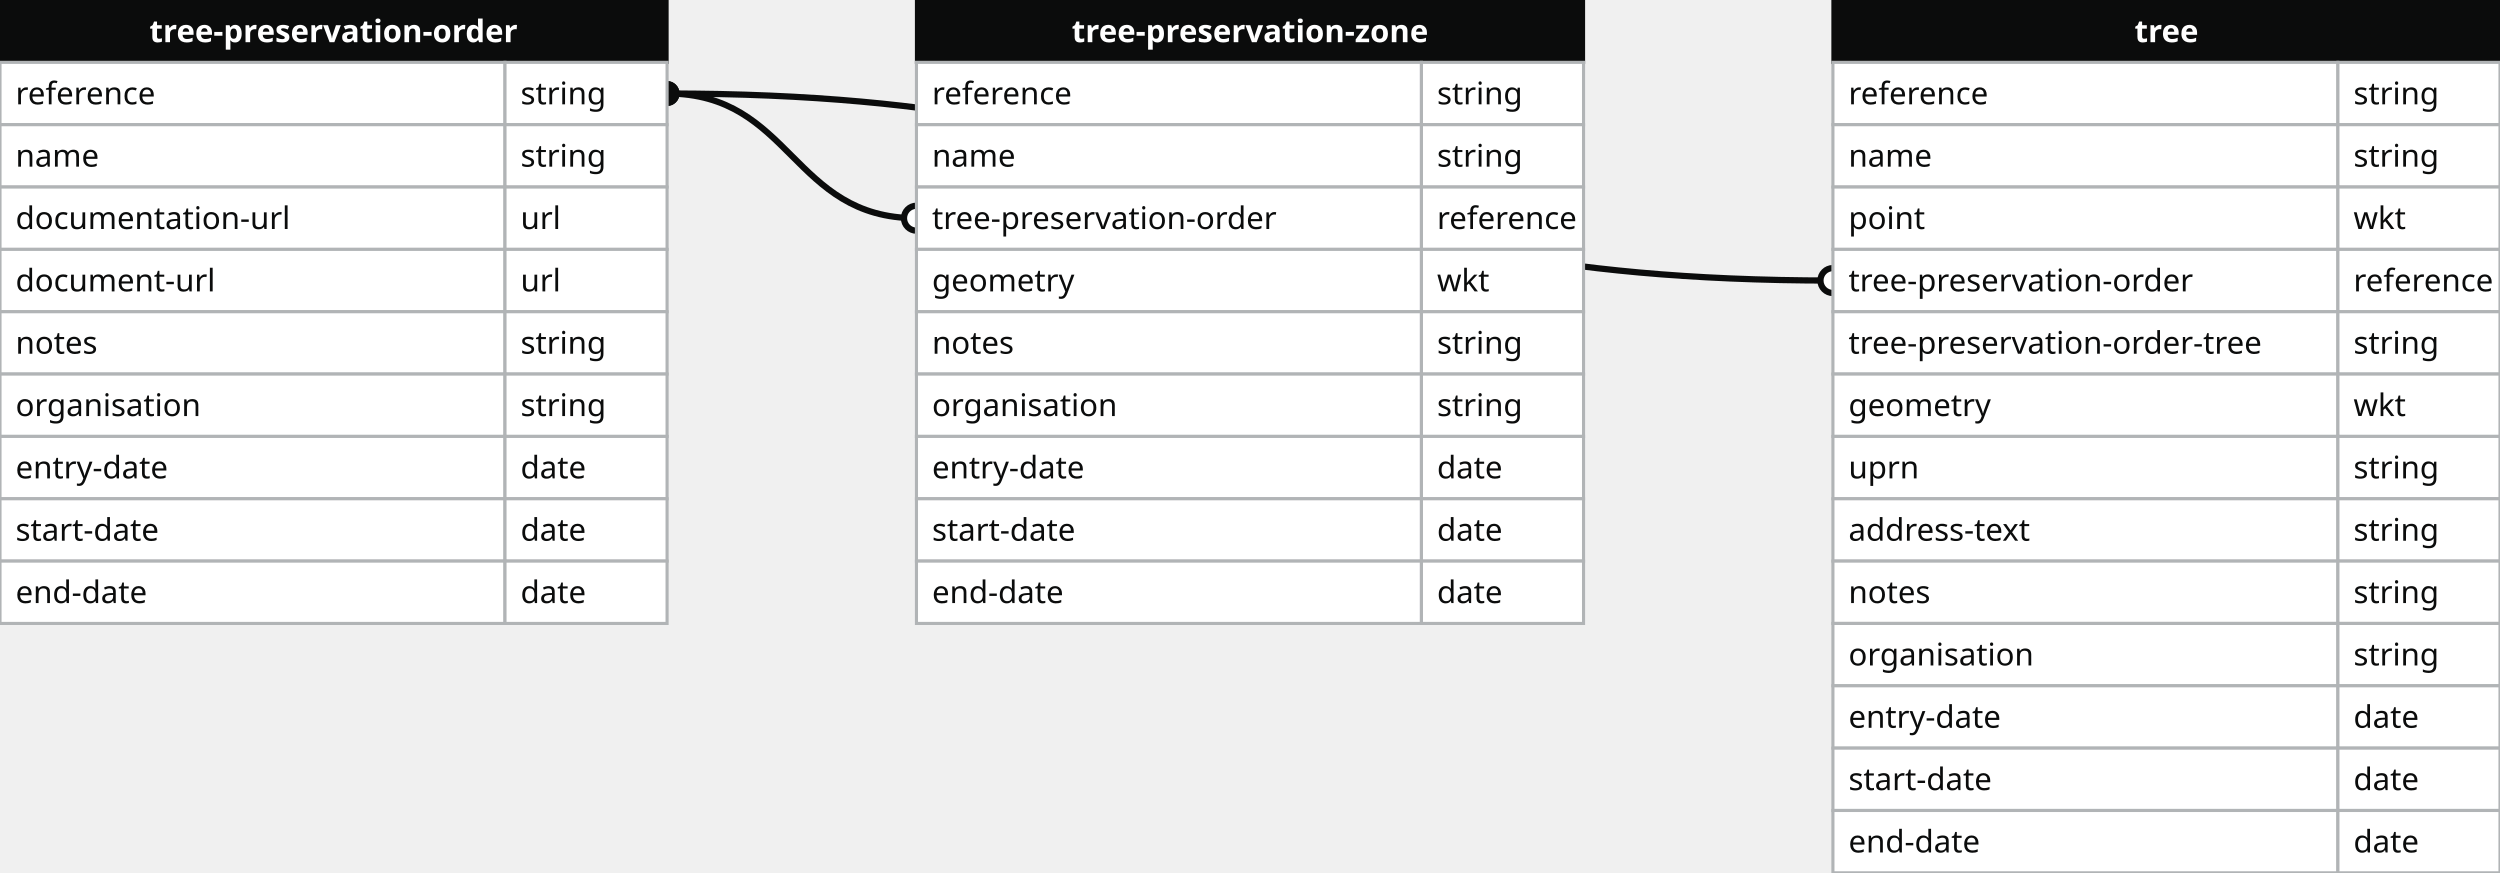
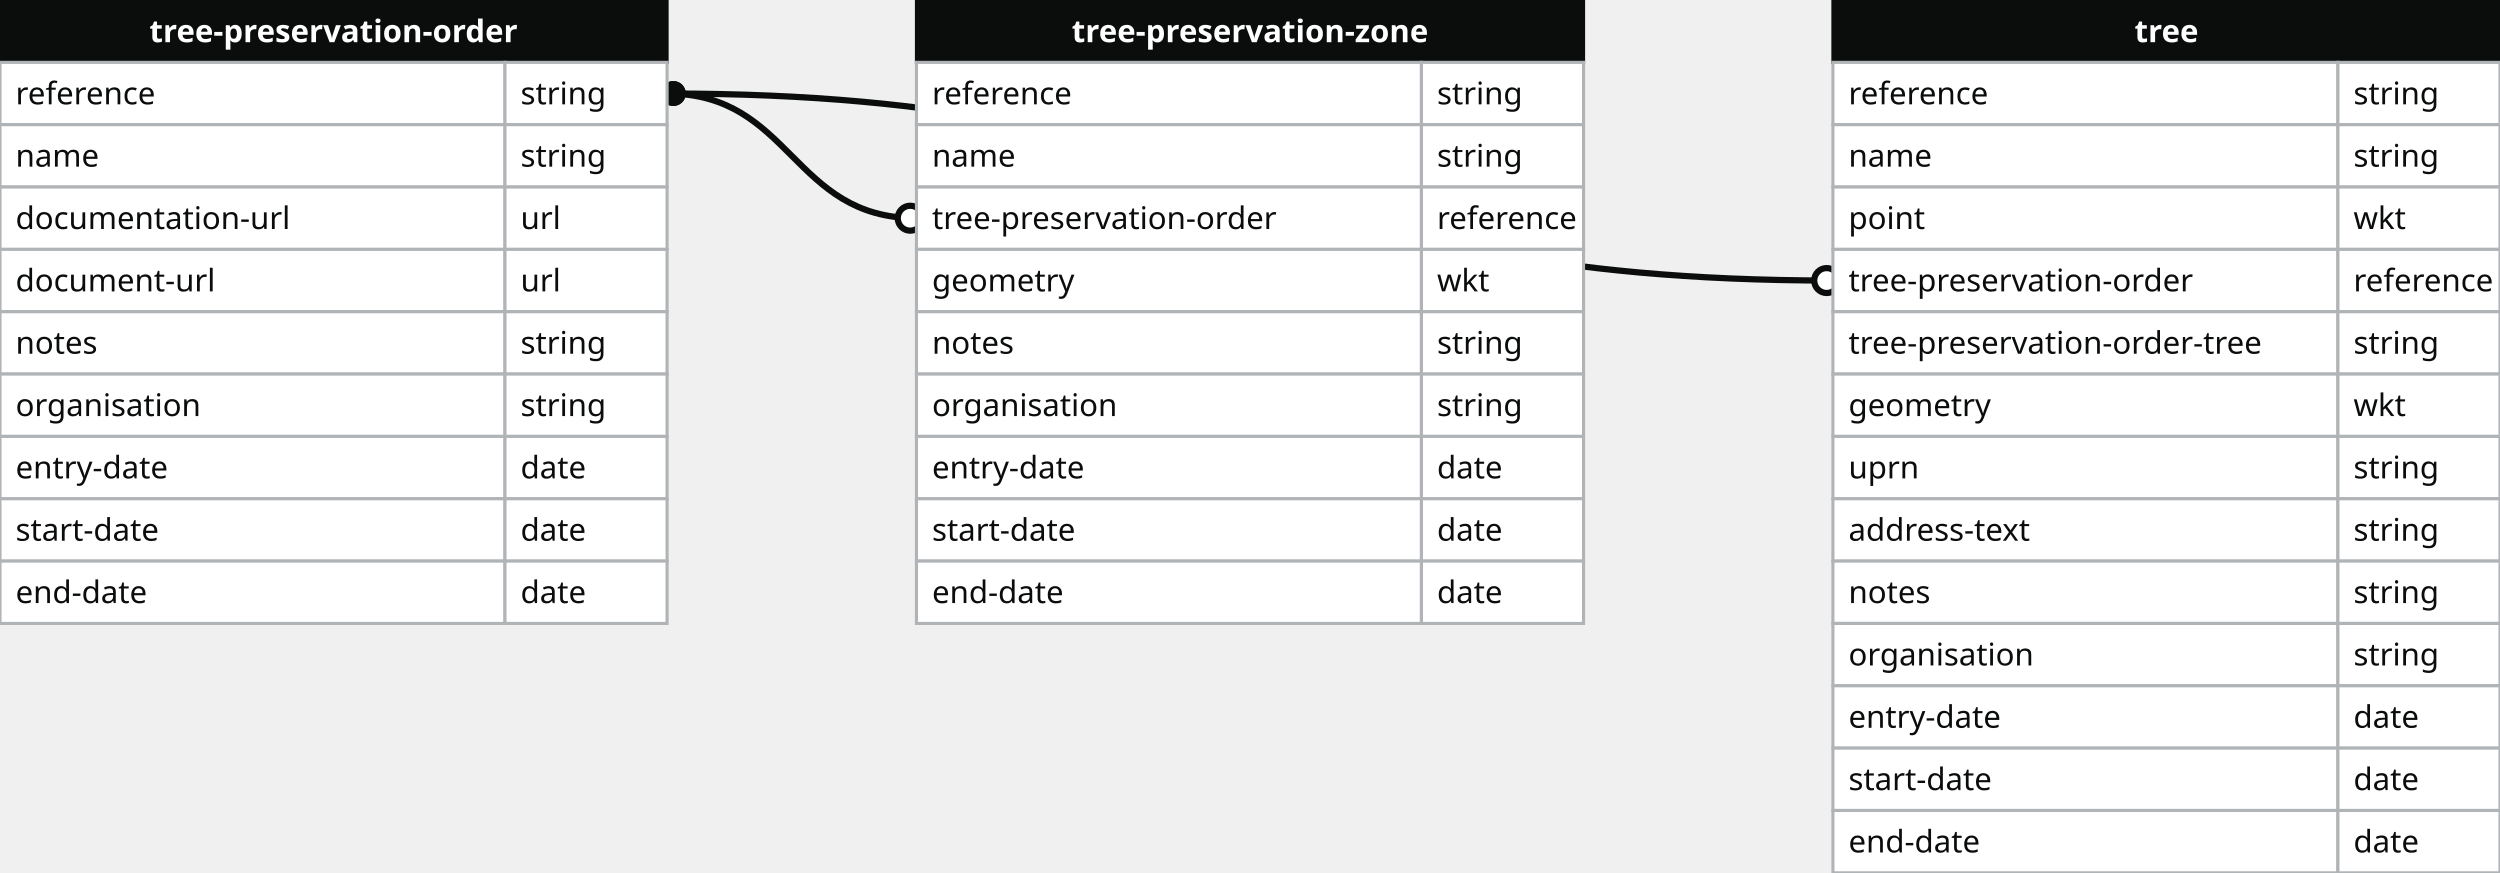
<svg xmlns="http://www.w3.org/2000/svg" width="802" height="280">
  <defs>
    <style>
text{font-family:sans-serif; font-size:10px; dominant-baseline:middle;}
text.name{fill:#fff;font-weight:700;text-anchor:middle}
rect.name{fill:#0b0c0c; stroke:#0b0c0c;}
rect{fill:#fff;stroke:#b1b4b6;}
text.field{fill:#0b0c0c;}
text.datatype{fill:#0b0c0c;}
.line{stroke:#0b0c0c;}
</style>
-     <marker id="start-dot" markerWidth="6" markerHeight="6" refX="3" refY="3" markerUnits="strokeWidth">
+     <marker id="start-dot" markerWidth="6" markerHeight="6" refX="4" refY="3" markerUnits="strokeWidth">
      <circle cx="3" cy="3" r="2" fill="#fff" stroke="#0b0c0c" />
    </marker>
-     <marker id="end-dot" markerWidth="6" markerHeight="6" refX="3" refY="3" markerUnits="strokeWidth">
+     <marker id="end-dot" markerWidth="6" markerHeight="6" refX="2" refY="3" markerUnits="strokeWidth">
      <circle cx="3" cy="3" r="2" fill="#0b0c0c" />
-     </marker>
-     <marker id="end-arrow" markerWidth="6" markerHeight="6" refX="6.25" refY="3" orient="auto" markerUnits="strokeWidth">
-       <polyline points="0 0 6 3 0 6" fill="none" stroke="#0b0c0c" />
    </marker>
  </defs>
  <path class="line" fill="none" stroke-width="2" marker-start="url(#start-dot)" marker-end="url(#end-dot)" d="M 294 70 C 254.0 70 254.0 30 214 30" />
  <path class="line" fill="none" stroke-width="2" marker-start="url(#start-dot)" marker-end="url(#end-dot)" d="M 588 90 C 401.0 90 401.0 30 214 30" />
  <g>
    <rect x="0" y="0" width="214" height="20" class="name" />
    <text x="107" y="10" class="name">tree-preservation-order</text>
    <rect x="0" y="20" width="162" height="20" class="field" />
    <rect x="162" y="20" width="52" height="20" class="datatype" />
    <text x="5" y="30" class="field">reference</text>
    <text x="167" y="30" class="datatype">string</text>
    <rect x="0" y="40" width="162" height="20" class="field" />
    <rect x="162" y="40" width="52" height="20" class="datatype" />
    <text x="5" y="50" class="field">name</text>
    <text x="167" y="50" class="datatype">string</text>
    <rect x="0" y="60" width="162" height="20" class="field" />
    <rect x="162" y="60" width="52" height="20" class="datatype" />
    <text x="5" y="70" class="field">documentation-url</text>
    <text x="167" y="70" class="datatype">url</text>
    <rect x="0" y="80" width="162" height="20" class="field" />
    <rect x="162" y="80" width="52" height="20" class="datatype" />
    <text x="5" y="90" class="field">document-url</text>
    <text x="167" y="90" class="datatype">url</text>
    <rect x="0" y="100" width="162" height="20" class="field" />
    <rect x="162" y="100" width="52" height="20" class="datatype" />
    <text x="5" y="110" class="field">notes</text>
    <text x="167" y="110" class="datatype">string</text>
    <rect x="0" y="120" width="162" height="20" class="field" />
    <rect x="162" y="120" width="52" height="20" class="datatype" />
    <text x="5" y="130" class="field">organisation</text>
    <text x="167" y="130" class="datatype">string</text>
    <rect x="0" y="140" width="162" height="20" class="field" />
    <rect x="162" y="140" width="52" height="20" class="datatype" />
    <text x="5" y="150" class="field">entry-date</text>
    <text x="167" y="150" class="datatype">date</text>
    <rect x="0" y="160" width="162" height="20" class="field" />
    <rect x="162" y="160" width="52" height="20" class="datatype" />
    <text x="5" y="170" class="field">start-date</text>
    <text x="167" y="170" class="datatype">date</text>
    <rect x="0" y="180" width="162" height="20" class="field" />
    <rect x="162" y="180" width="52" height="20" class="datatype" />
    <text x="5" y="190" class="field">end-date</text>
    <text x="167" y="190" class="datatype">date</text>
  </g>
  <g>
    <rect x="294" y="0" width="214" height="20" class="name" />
    <text x="401" y="10" class="name">tree-preservation-zone</text>
    <rect x="294" y="20" width="162" height="20" class="field" />
    <rect x="456" y="20" width="52" height="20" class="datatype" />
    <text x="299" y="30" class="field">reference</text>
    <text x="461" y="30" class="datatype">string</text>
    <rect x="294" y="40" width="162" height="20" class="field" />
    <rect x="456" y="40" width="52" height="20" class="datatype" />
    <text x="299" y="50" class="field">name</text>
    <text x="461" y="50" class="datatype">string</text>
    <rect x="294" y="60" width="162" height="20" class="field" />
    <rect x="456" y="60" width="52" height="20" class="datatype" />
    <text x="299" y="70" class="field">tree-preservation-order</text>
    <text x="461" y="70" class="datatype">reference</text>
    <rect x="294" y="80" width="162" height="20" class="field" />
    <rect x="456" y="80" width="52" height="20" class="datatype" />
    <text x="299" y="90" class="field">geometry</text>
    <text x="461" y="90" class="datatype">wkt</text>
    <rect x="294" y="100" width="162" height="20" class="field" />
    <rect x="456" y="100" width="52" height="20" class="datatype" />
    <text x="299" y="110" class="field">notes</text>
    <text x="461" y="110" class="datatype">string</text>
    <rect x="294" y="120" width="162" height="20" class="field" />
    <rect x="456" y="120" width="52" height="20" class="datatype" />
    <text x="299" y="130" class="field">organisation</text>
    <text x="461" y="130" class="datatype">string</text>
    <rect x="294" y="140" width="162" height="20" class="field" />
    <rect x="456" y="140" width="52" height="20" class="datatype" />
    <text x="299" y="150" class="field">entry-date</text>
    <text x="461" y="150" class="datatype">date</text>
    <rect x="294" y="160" width="162" height="20" class="field" />
    <rect x="456" y="160" width="52" height="20" class="datatype" />
    <text x="299" y="170" class="field">start-date</text>
    <text x="461" y="170" class="datatype">date</text>
    <rect x="294" y="180" width="162" height="20" class="field" />
    <rect x="456" y="180" width="52" height="20" class="datatype" />
    <text x="299" y="190" class="field">end-date</text>
    <text x="461" y="190" class="datatype">date</text>
  </g>
  <g>
    <rect x="588" y="0" width="214" height="20" class="name" />
    <text x="695" y="10" class="name">tree</text>
    <rect x="588" y="20" width="162" height="20" class="field" />
    <rect x="750" y="20" width="52" height="20" class="datatype" />
    <text x="593" y="30" class="field">reference</text>
    <text x="755" y="30" class="datatype">string</text>
    <rect x="588" y="40" width="162" height="20" class="field" />
    <rect x="750" y="40" width="52" height="20" class="datatype" />
    <text x="593" y="50" class="field">name</text>
    <text x="755" y="50" class="datatype">string</text>
    <rect x="588" y="60" width="162" height="20" class="field" />
    <rect x="750" y="60" width="52" height="20" class="datatype" />
    <text x="593" y="70" class="field">point</text>
    <text x="755" y="70" class="datatype">wkt</text>
    <rect x="588" y="80" width="162" height="20" class="field" />
    <rect x="750" y="80" width="52" height="20" class="datatype" />
    <text x="593" y="90" class="field">tree-preservation-order</text>
    <text x="755" y="90" class="datatype">reference</text>
    <rect x="588" y="100" width="162" height="20" class="field" />
    <rect x="750" y="100" width="52" height="20" class="datatype" />
    <text x="593" y="110" class="field">tree-preservation-order-tree</text>
    <text x="755" y="110" class="datatype">string</text>
    <rect x="588" y="120" width="162" height="20" class="field" />
    <rect x="750" y="120" width="52" height="20" class="datatype" />
    <text x="593" y="130" class="field">geometry</text>
    <text x="755" y="130" class="datatype">wkt</text>
    <rect x="588" y="140" width="162" height="20" class="field" />
    <rect x="750" y="140" width="52" height="20" class="datatype" />
    <text x="593" y="150" class="field">uprn</text>
    <text x="755" y="150" class="datatype">string</text>
    <rect x="588" y="160" width="162" height="20" class="field" />
    <rect x="750" y="160" width="52" height="20" class="datatype" />
    <text x="593" y="170" class="field">address-text</text>
    <text x="755" y="170" class="datatype">string</text>
    <rect x="588" y="180" width="162" height="20" class="field" />
    <rect x="750" y="180" width="52" height="20" class="datatype" />
    <text x="593" y="190" class="field">notes</text>
    <text x="755" y="190" class="datatype">string</text>
    <rect x="588" y="200" width="162" height="20" class="field" />
    <rect x="750" y="200" width="52" height="20" class="datatype" />
    <text x="593" y="210" class="field">organisation</text>
    <text x="755" y="210" class="datatype">string</text>
    <rect x="588" y="220" width="162" height="20" class="field" />
    <rect x="750" y="220" width="52" height="20" class="datatype" />
    <text x="593" y="230" class="field">entry-date</text>
    <text x="755" y="230" class="datatype">date</text>
    <rect x="588" y="240" width="162" height="20" class="field" />
    <rect x="750" y="240" width="52" height="20" class="datatype" />
    <text x="593" y="250" class="field">start-date</text>
    <text x="755" y="250" class="datatype">date</text>
    <rect x="588" y="260" width="162" height="20" class="field" />
    <rect x="750" y="260" width="52" height="20" class="datatype" />
    <text x="593" y="270" class="field">end-date</text>
    <text x="755" y="270" class="datatype">date</text>
  </g>
</svg>
